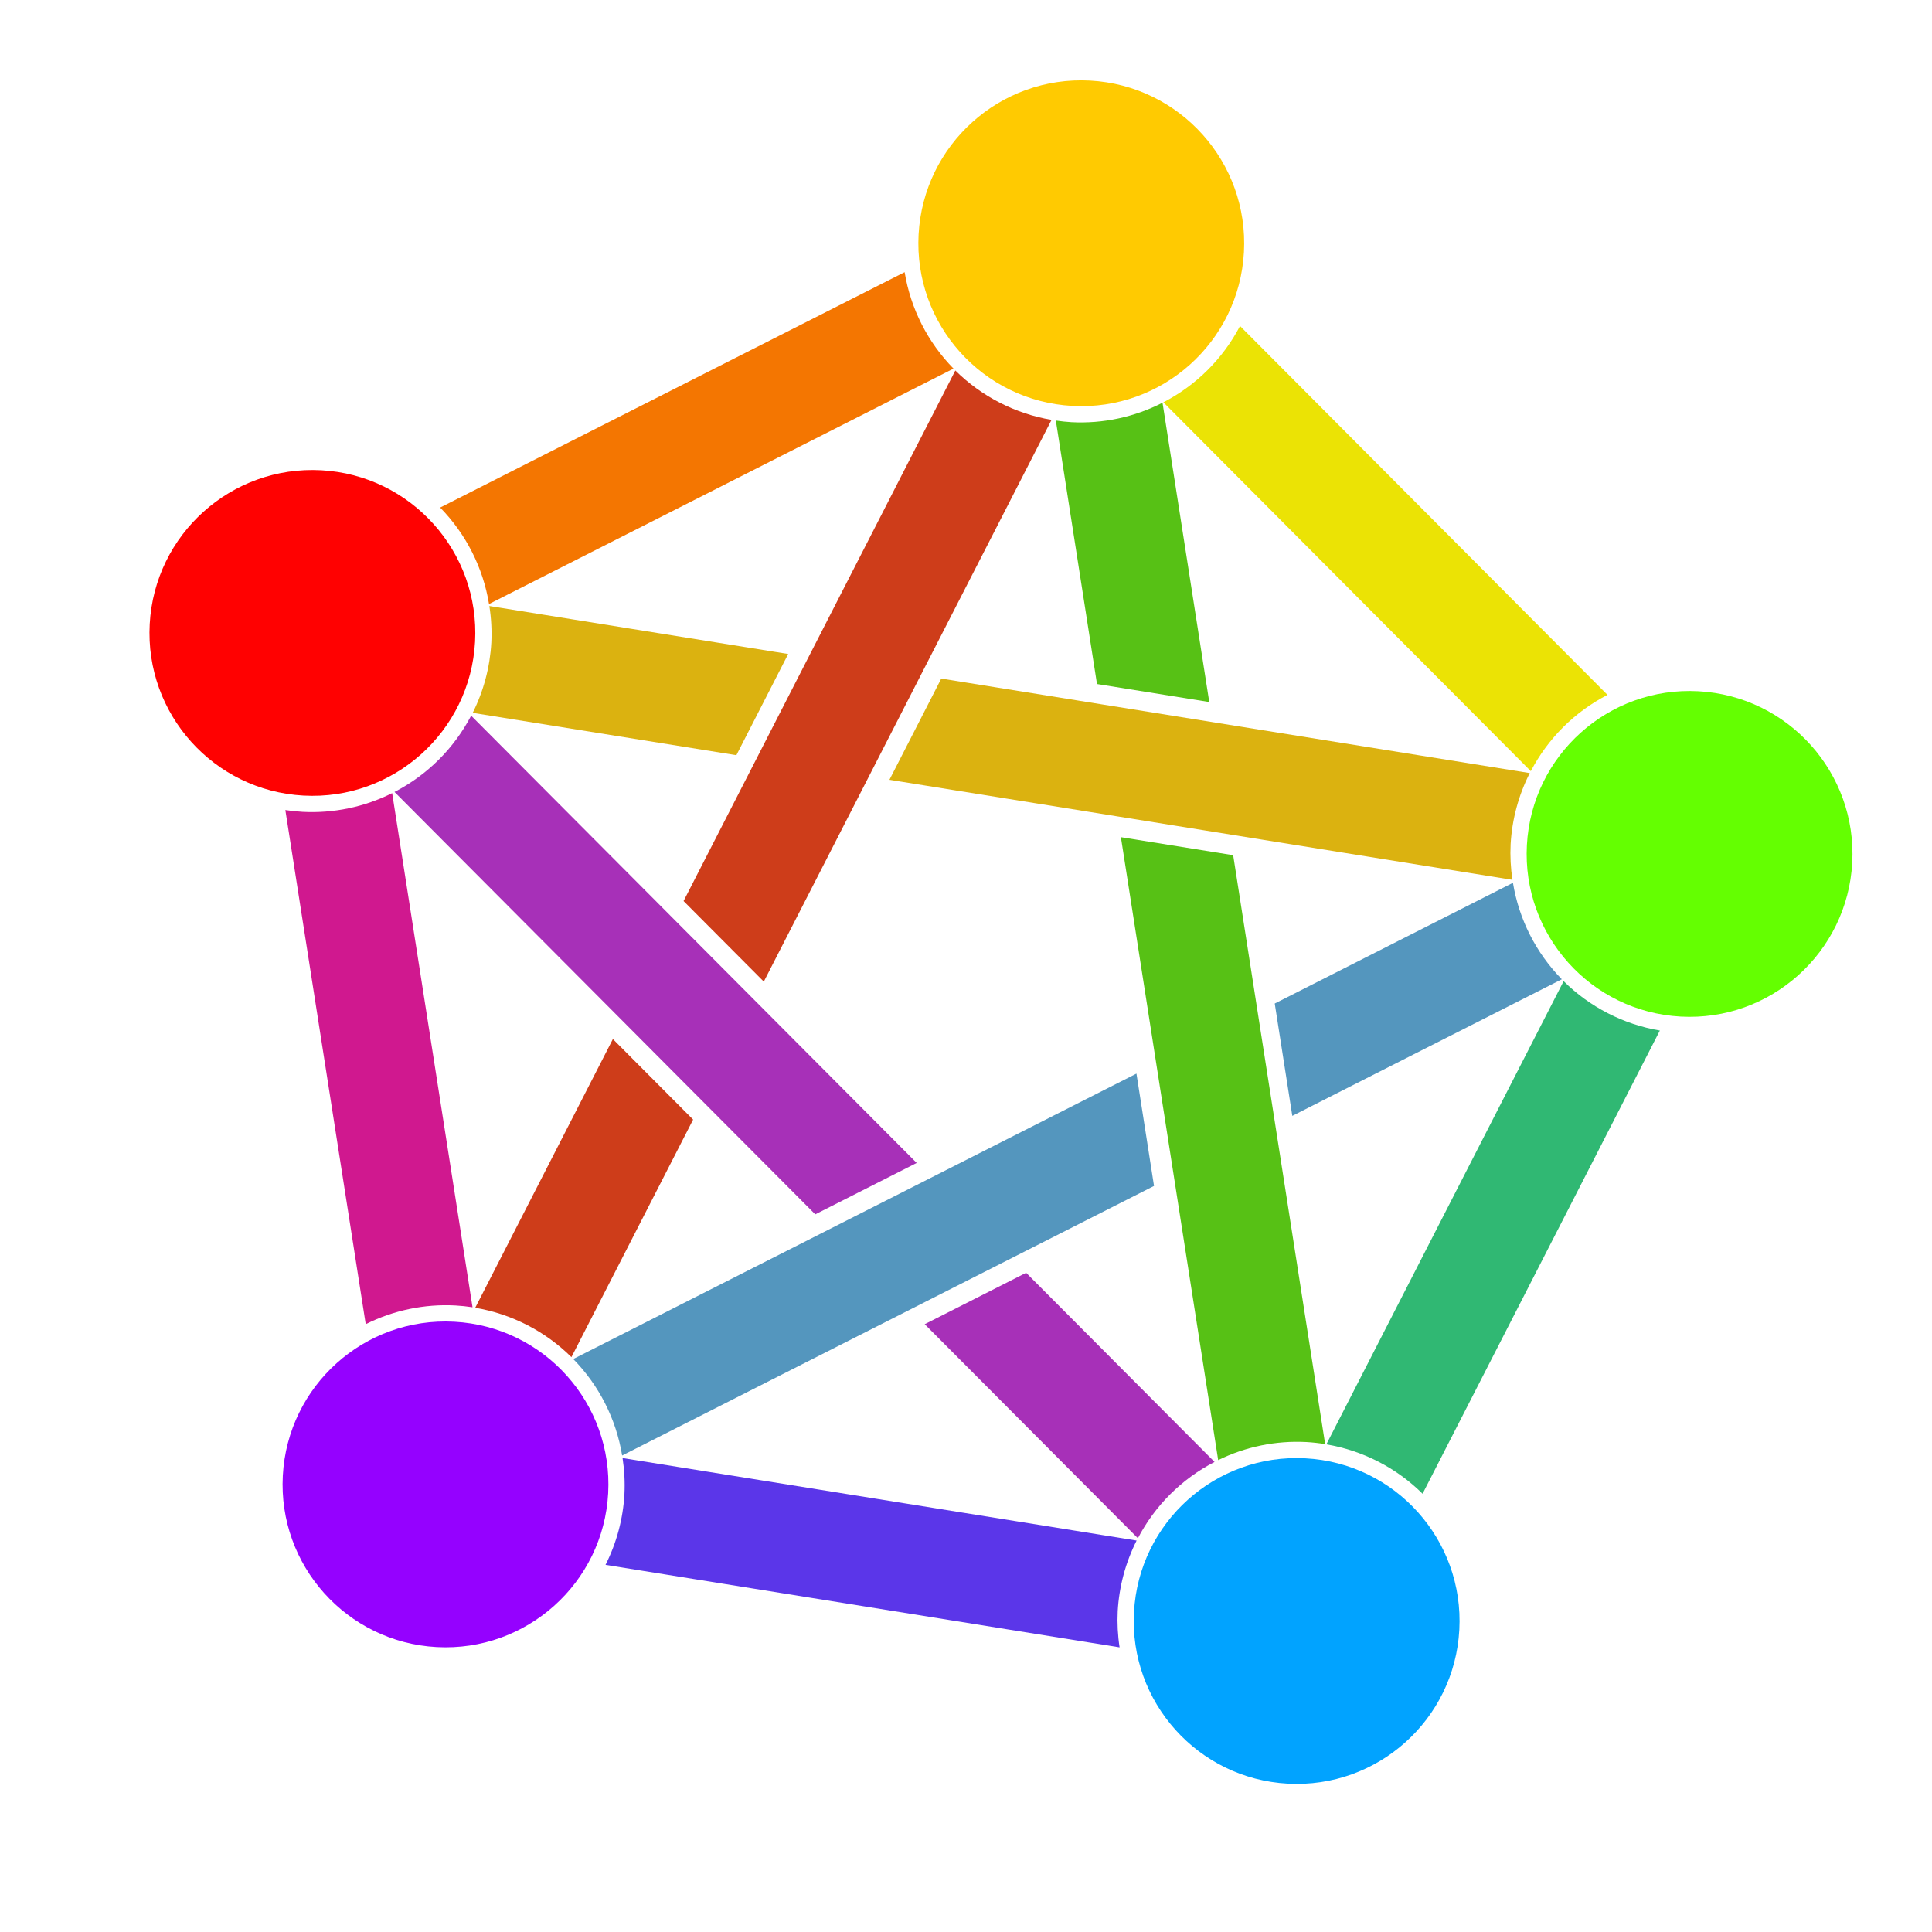
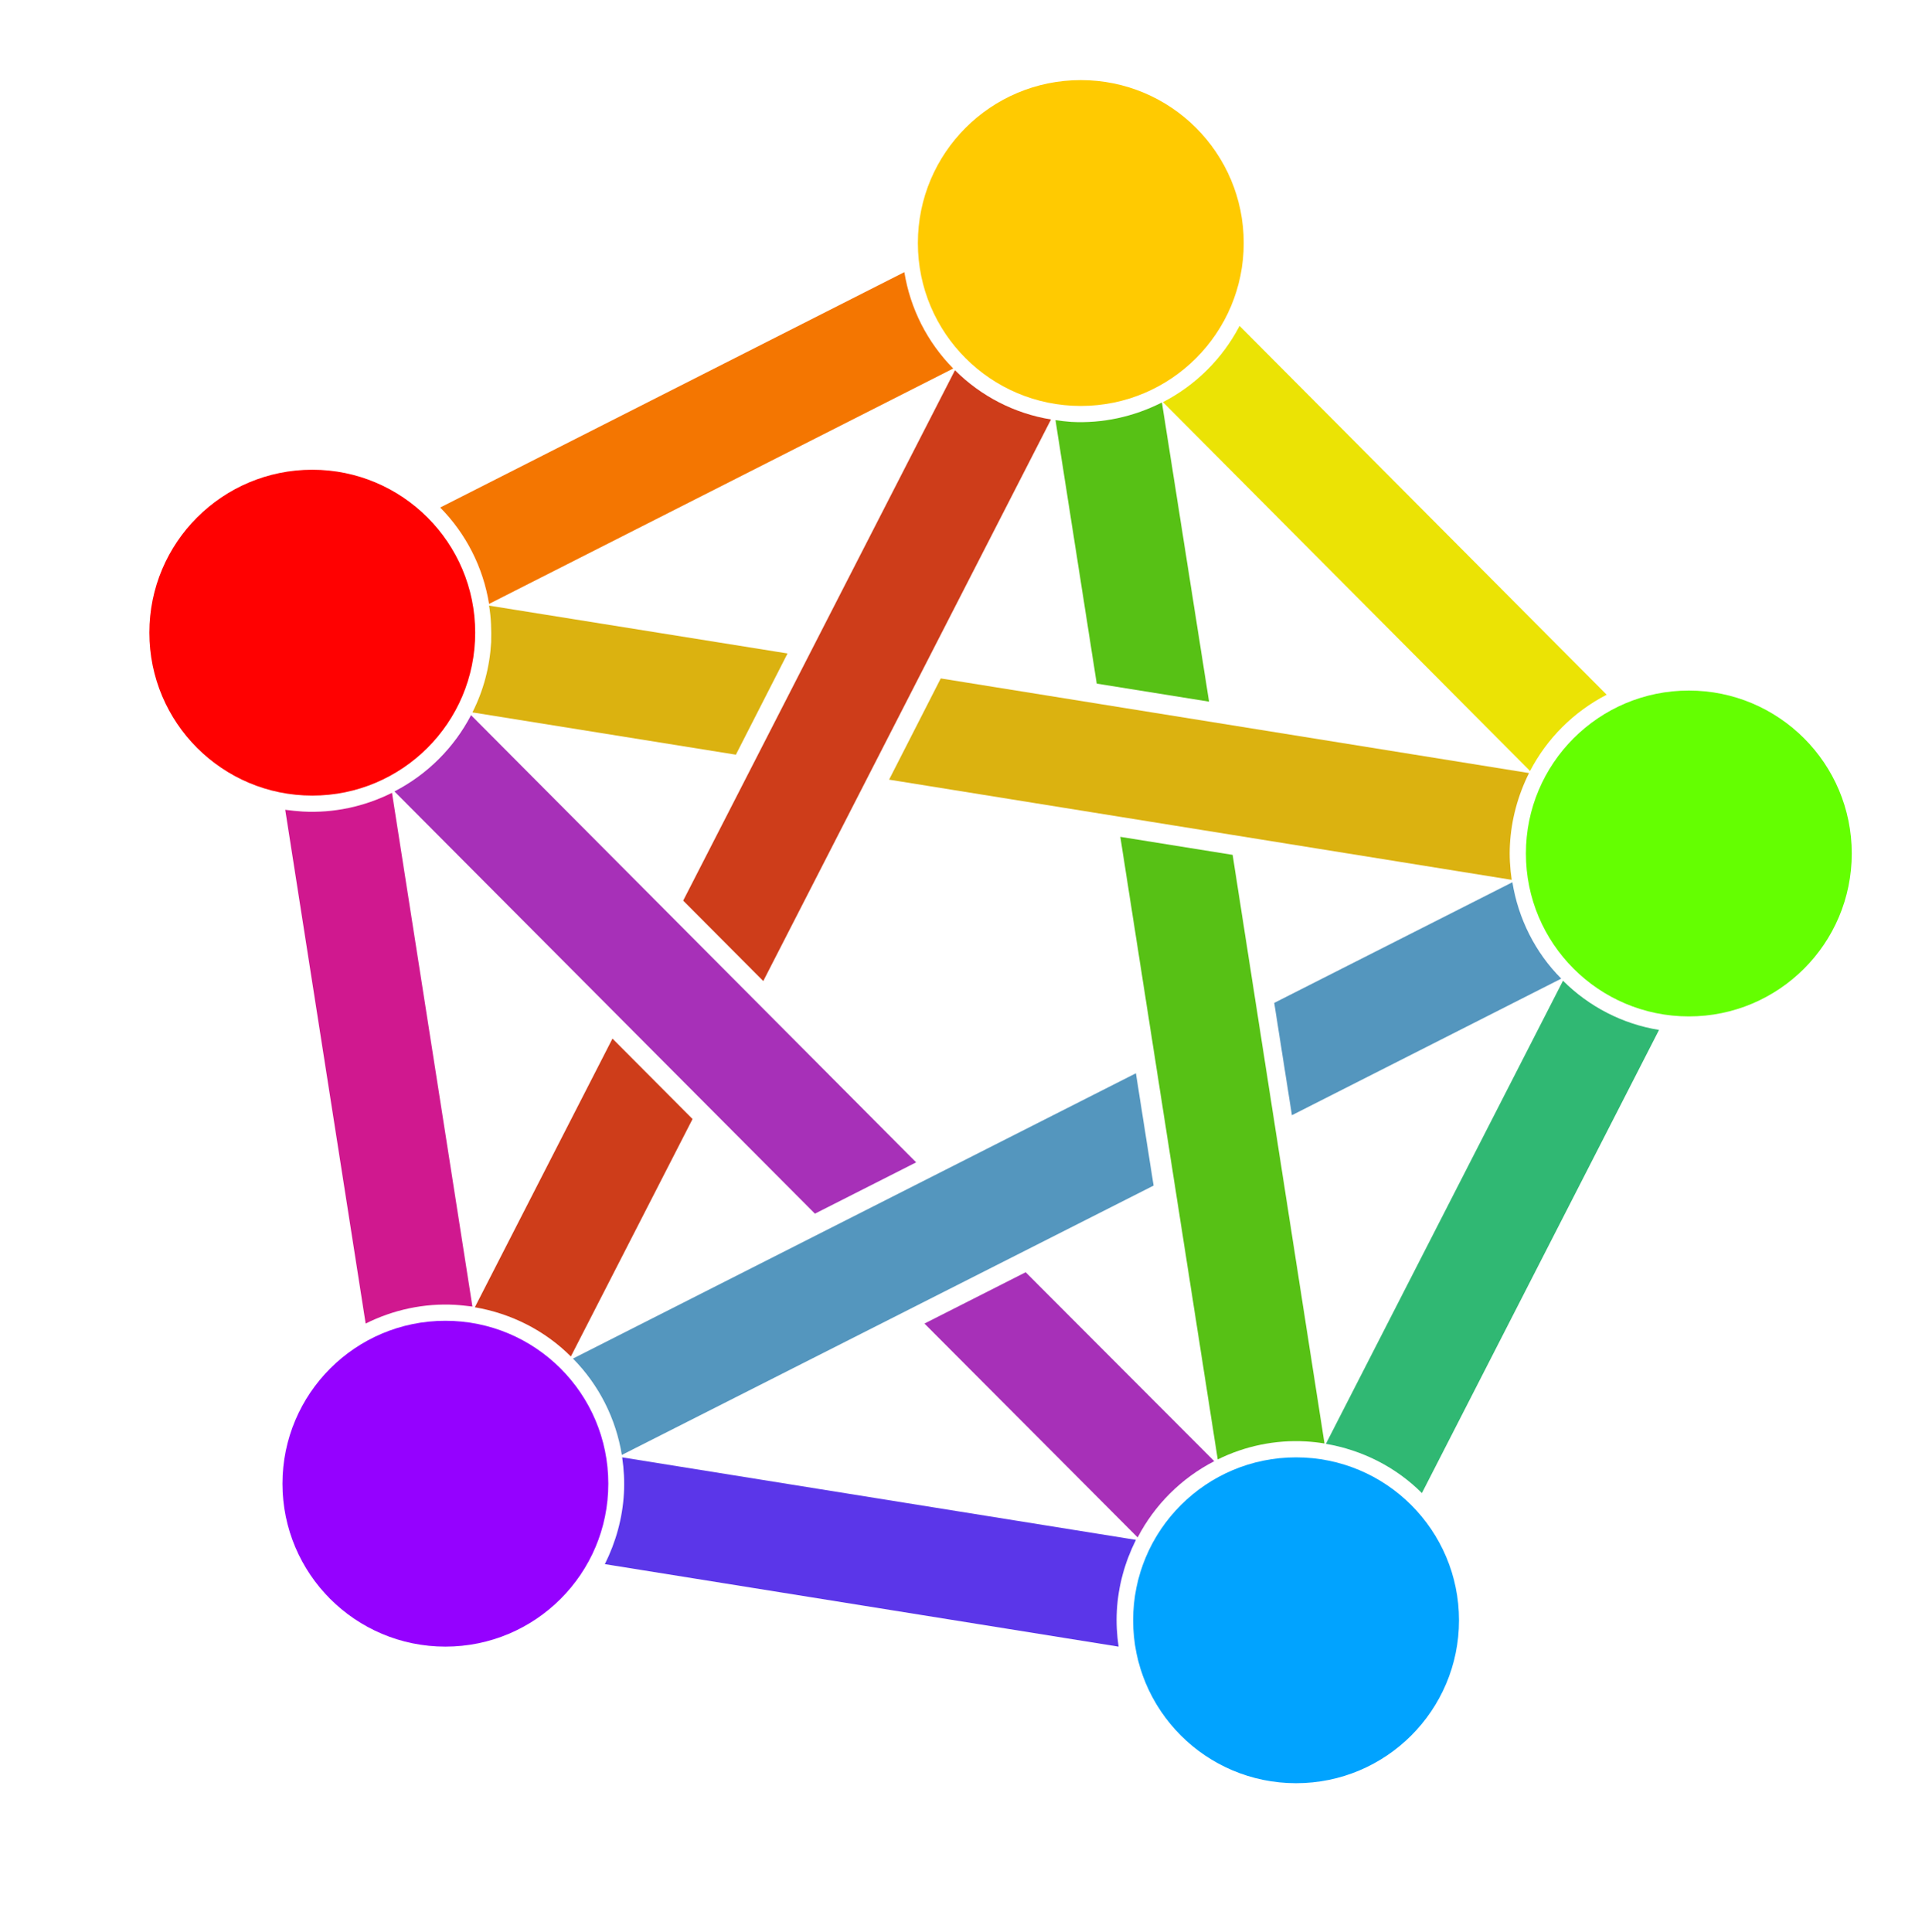
- <svg xmlns="http://www.w3.org/2000/svg" width="196.52mm" height="196.52mm" viewBox="0 0 196.52 196.52" version="1.1" id="svg8">
-   <defs id="defs2" />
-   <g id="layer2" style="display:inline" transform="translate(6.67897,-32.49584)">
-     <path style="color:#000000;font-style:normal;font-variant:normal;font-weight:normal;font-stretch:normal;font-size:medium;line-height:normal;font-family:sans-serif;font-variant-ligatures:normal;font-variant-position:normal;font-variant-caps:normal;font-variant-numeric:normal;font-variant-alternates:normal;font-feature-settings:normal;text-indent:0;text-align:start;text-decoration:none;text-decoration-line:none;text-decoration-style:solid;text-decoration-color:#000000;letter-spacing:normal;word-spacing:normal;text-transform:none;writing-mode:lr-tb;direction:ltr;text-orientation:mixed;dominant-baseline:auto;baseline-shift:baseline;text-anchor:start;white-space:normal;shape-padding:0;clip-rule:nonzero;display:inline;overflow:visible;visibility:visible;opacity:1;isolation:auto;mix-blend-mode:normal;color-interpolation:sRGB;color-interpolation-filters:linearRGB;solid-color:#000000;solid-opacity:1;vector-effect:none;fill:#a730b8;fill-opacity:1;fill-rule:nonzero;stroke:none;stroke-width:41.575;stroke-linecap:butt;stroke-linejoin:miter;stroke-miterlimit:4;stroke-dasharray:none;stroke-dashoffset:0;stroke-opacity:1;color-rendering:auto;image-rendering:auto;shape-rendering:auto;text-rendering:auto;enable-background:accumulate" d="m 181.131,275.137 a 68.892,68.892 0 0 1 -29.465,29.328 l 161.758,162.389 38.998,-19.764 z m 213.363,214.188 -38.998,19.764 81.963,82.283 a 68.892,68.892 0 0 1 29.471,-29.332 z" transform="matrix(0.2645833,0,0,0.2645833,-6.67897,32.49584)" id="path9722" />
-     <path style="color:#000000;font-style:normal;font-variant:normal;font-weight:normal;font-stretch:normal;font-size:medium;line-height:normal;font-family:sans-serif;font-variant-ligatures:normal;font-variant-position:normal;font-variant-caps:normal;font-variant-numeric:normal;font-variant-alternates:normal;font-feature-settings:normal;text-indent:0;text-align:start;text-decoration:none;text-decoration-line:none;text-decoration-style:solid;text-decoration-color:#000000;letter-spacing:normal;word-spacing:normal;text-transform:none;writing-mode:lr-tb;direction:ltr;text-orientation:mixed;dominant-baseline:auto;baseline-shift:baseline;text-anchor:start;white-space:normal;shape-padding:0;clip-rule:nonzero;display:inline;overflow:visible;visibility:visible;opacity:1;isolation:auto;mix-blend-mode:normal;color-interpolation:sRGB;color-interpolation-filters:linearRGB;solid-color:#000000;solid-opacity:1;vector-effect:none;fill:#5496be;fill-opacity:1;fill-rule:nonzero;stroke:none;stroke-width:41.575;stroke-linecap:butt;stroke-linejoin:miter;stroke-miterlimit:4;stroke-dasharray:none;stroke-dashoffset:0;stroke-opacity:1;color-rendering:auto;image-rendering:auto;shape-rendering:auto;text-rendering:auto;enable-background:accumulate" d="m 581.646,339.391 -91.576,46.41 6.752,43.189 103.615,-52.514 A 68.892,68.892 0 0 1 581.646,339.391 Z M 436.908,412.742 220.383,522.477 a 68.892,68.892 0 0 1 18.795,37.09 L 443.66,455.934 Z" transform="matrix(0.2645833,0,0,0.2645833,-6.67897,32.49584)" id="path9729" />
-     <path style="color:#000000;font-style:normal;font-variant:normal;font-weight:normal;font-stretch:normal;font-size:medium;line-height:normal;font-family:sans-serif;font-variant-ligatures:normal;font-variant-position:normal;font-variant-caps:normal;font-variant-numeric:normal;font-variant-alternates:normal;font-feature-settings:normal;text-indent:0;text-align:start;text-decoration:none;text-decoration-line:none;text-decoration-style:solid;text-decoration-color:#000000;letter-spacing:normal;word-spacing:normal;text-transform:none;writing-mode:lr-tb;direction:ltr;text-orientation:mixed;dominant-baseline:auto;baseline-shift:baseline;text-anchor:start;white-space:normal;shape-padding:0;clip-rule:nonzero;display:inline;overflow:visible;visibility:visible;opacity:1;isolation:auto;mix-blend-mode:normal;color-interpolation:sRGB;color-interpolation-filters:linearRGB;solid-color:#000000;solid-opacity:1;vector-effect:none;fill:#ce3d1a;fill-opacity:1;fill-rule:nonzero;stroke:none;stroke-width:41.575;stroke-linecap:butt;stroke-linejoin:miter;stroke-miterlimit:4;stroke-dasharray:none;stroke-dashoffset:0;stroke-opacity:1;color-rendering:auto;image-rendering:auto;shape-rendering:auto;text-rendering:auto;enable-background:accumulate" d="M 367.275,142.438 262.795,346.408 293.643,377.375 404.266,161.418 A 68.892,68.892 0 0 1 367.275,142.438 Z m -131.654,257.021 -52.922,103.314 a 68.892,68.892 0 0 1 36.986,18.979 l 46.781,-91.328 z" transform="matrix(0.2645833,0,0,0.2645833,-6.67897,32.49584)" id="path9713" />
-     <path style="color:#000000;font-style:normal;font-variant:normal;font-weight:normal;font-stretch:normal;font-size:medium;line-height:normal;font-family:sans-serif;font-variant-ligatures:normal;font-variant-position:normal;font-variant-caps:normal;font-variant-numeric:normal;font-variant-alternates:normal;font-feature-settings:normal;text-indent:0;text-align:start;text-decoration:none;text-decoration-line:none;text-decoration-style:solid;text-decoration-color:#000000;letter-spacing:normal;word-spacing:normal;text-transform:none;writing-mode:lr-tb;direction:ltr;text-orientation:mixed;dominant-baseline:auto;baseline-shift:baseline;text-anchor:start;white-space:normal;shape-padding:0;clip-rule:nonzero;display:inline;overflow:visible;visibility:visible;opacity:1;isolation:auto;mix-blend-mode:normal;color-interpolation:sRGB;color-interpolation-filters:linearRGB;solid-color:#000000;solid-opacity:1;vector-effect:none;fill:#d0188f;fill-opacity:1;fill-rule:nonzero;stroke:none;stroke-width:41.575;stroke-linecap:butt;stroke-linejoin:miter;stroke-miterlimit:4;stroke-dasharray:none;stroke-dashoffset:0;stroke-opacity:1;color-rendering:auto;image-rendering:auto;shape-rendering:auto;text-rendering:auto;enable-background:accumulate" d="m 150.768,304.918 a 68.892,68.892 0 0 1 -34.416,7.195 68.892,68.892 0 0 1 -6.65,-0.695 l 30.902,197.662 a 68.892,68.892 0 0 1 34.416,-7.195 68.892,68.892 0 0 1 6.646,0.695 z" transform="matrix(0.2645833,0,0,0.2645833,-6.67897,32.49584)" id="path1015" />
-     <path style="color:#000000;font-style:normal;font-variant:normal;font-weight:normal;font-stretch:normal;font-size:medium;line-height:normal;font-family:sans-serif;font-variant-ligatures:normal;font-variant-position:normal;font-variant-caps:normal;font-variant-numeric:normal;font-variant-alternates:normal;font-feature-settings:normal;text-indent:0;text-align:start;text-decoration:none;text-decoration-line:none;text-decoration-style:solid;text-decoration-color:#000000;letter-spacing:normal;word-spacing:normal;text-transform:none;writing-mode:lr-tb;direction:ltr;text-orientation:mixed;dominant-baseline:auto;baseline-shift:baseline;text-anchor:start;white-space:normal;shape-padding:0;clip-rule:nonzero;display:inline;overflow:visible;visibility:visible;opacity:1;isolation:auto;mix-blend-mode:normal;color-interpolation:sRGB;color-interpolation-filters:linearRGB;solid-color:#000000;solid-opacity:1;vector-effect:none;fill:#5b36e9;fill-opacity:1;fill-rule:nonzero;stroke:none;stroke-width:41.575;stroke-linecap:butt;stroke-linejoin:miter;stroke-miterlimit:4;stroke-dasharray:none;stroke-dashoffset:0;stroke-opacity:1;color-rendering:auto;image-rendering:auto;shape-rendering:auto;text-rendering:auto;enable-background:accumulate" d="m 239.342,560.545 a 68.892,68.892 0 0 1 0.721,13.877 68.892,68.892 0 0 1 -7.268,27.18 l 197.629,31.713 a 68.892,68.892 0 0 1 -0.723,-13.879 68.892,68.892 0 0 1 7.27,-27.178 z" transform="matrix(0.2645833,0,0,0.2645833,-6.67897,32.49584)" id="path1674" />
-     <path style="color:#000000;font-style:normal;font-variant:normal;font-weight:normal;font-stretch:normal;font-size:medium;line-height:normal;font-family:sans-serif;font-variant-ligatures:normal;font-variant-position:normal;font-variant-caps:normal;font-variant-numeric:normal;font-variant-alternates:normal;font-feature-settings:normal;text-indent:0;text-align:start;text-decoration:none;text-decoration-line:none;text-decoration-style:solid;text-decoration-color:#000000;letter-spacing:normal;word-spacing:normal;text-transform:none;writing-mode:lr-tb;direction:ltr;text-orientation:mixed;dominant-baseline:auto;baseline-shift:baseline;text-anchor:start;white-space:normal;shape-padding:0;clip-rule:nonzero;display:inline;overflow:visible;visibility:visible;opacity:1;isolation:auto;mix-blend-mode:normal;color-interpolation:sRGB;color-interpolation-filters:linearRGB;solid-color:#000000;solid-opacity:1;vector-effect:none;fill:#30b873;fill-opacity:1;fill-rule:nonzero;stroke:none;stroke-width:41.575;stroke-linecap:butt;stroke-linejoin:miter;stroke-miterlimit:4;stroke-dasharray:none;stroke-dashoffset:0;stroke-opacity:1;color-rendering:auto;image-rendering:auto;shape-rendering:auto;text-rendering:auto;enable-background:accumulate" d="m 601.133,377.199 -91.219,178.082 a 68.892,68.892 0 0 1 36.994,18.982 L 638.125,396.184 a 68.892,68.892 0 0 1 -36.992,-18.984 z" transform="matrix(0.2645833,0,0,0.2645833,-6.67897,32.49584)" id="path1676" />
-     <path style="color:#000000;font-style:normal;font-variant:normal;font-weight:normal;font-stretch:normal;font-size:medium;line-height:normal;font-family:sans-serif;font-variant-ligatures:normal;font-variant-position:normal;font-variant-caps:normal;font-variant-numeric:normal;font-variant-alternates:normal;font-feature-settings:normal;text-indent:0;text-align:start;text-decoration:none;text-decoration-line:none;text-decoration-style:solid;text-decoration-color:#000000;letter-spacing:normal;word-spacing:normal;text-transform:none;writing-mode:lr-tb;direction:ltr;text-orientation:mixed;dominant-baseline:auto;baseline-shift:baseline;text-anchor:start;white-space:normal;shape-padding:0;clip-rule:nonzero;display:inline;overflow:visible;visibility:visible;opacity:1;isolation:auto;mix-blend-mode:normal;color-interpolation:sRGB;color-interpolation-filters:linearRGB;solid-color:#000000;solid-opacity:1;vector-effect:none;fill:#ebe305;fill-opacity:1;fill-rule:nonzero;stroke:none;stroke-width:41.575;stroke-linecap:butt;stroke-linejoin:miter;stroke-miterlimit:4;stroke-dasharray:none;stroke-dashoffset:0;stroke-opacity:1;color-rendering:auto;image-rendering:auto;shape-rendering:auto;text-rendering:auto;enable-background:accumulate" d="m 476.723,125.33 a 68.892,68.892 0 0 1 -29.471,29.332 l 141.266,141.811 a 68.892,68.892 0 0 1 29.469,-29.332 z" transform="matrix(0.2645833,0,0,0.2645833,-6.67897,32.49584)" id="path1678" />
-     <path style="color:#000000;font-style:normal;font-variant:normal;font-weight:normal;font-stretch:normal;font-size:medium;line-height:normal;font-family:sans-serif;font-variant-ligatures:normal;font-variant-position:normal;font-variant-caps:normal;font-variant-numeric:normal;font-variant-alternates:normal;font-feature-settings:normal;text-indent:0;text-align:start;text-decoration:none;text-decoration-line:none;text-decoration-style:solid;text-decoration-color:#000000;letter-spacing:normal;word-spacing:normal;text-transform:none;writing-mode:lr-tb;direction:ltr;text-orientation:mixed;dominant-baseline:auto;baseline-shift:baseline;text-anchor:start;white-space:normal;shape-padding:0;clip-rule:nonzero;display:inline;overflow:visible;visibility:visible;opacity:1;isolation:auto;mix-blend-mode:normal;color-interpolation:sRGB;color-interpolation-filters:linearRGB;solid-color:#000000;solid-opacity:1;vector-effect:none;fill:#f47601;fill-opacity:1;fill-rule:nonzero;stroke:none;stroke-width:41.575;stroke-linecap:butt;stroke-linejoin:miter;stroke-miterlimit:4;stroke-dasharray:none;stroke-dashoffset:0;stroke-opacity:1;color-rendering:auto;image-rendering:auto;shape-rendering:auto;text-rendering:auto;enable-background:accumulate" d="m 347.787,104.631 -178.576,90.498 a 68.892,68.892 0 0 1 18.793,37.086 l 178.574,-90.502 a 68.892,68.892 0 0 1 -18.791,-37.082 z" transform="matrix(0.2645833,0,0,0.2645833,-6.67897,32.49584)" id="path1680" />
-     <path style="color:#000000;font-style:normal;font-variant:normal;font-weight:normal;font-stretch:normal;font-size:medium;line-height:normal;font-family:sans-serif;font-variant-ligatures:normal;font-variant-position:normal;font-variant-caps:normal;font-variant-numeric:normal;font-variant-alternates:normal;font-feature-settings:normal;text-indent:0;text-align:start;text-decoration:none;text-decoration-line:none;text-decoration-style:solid;text-decoration-color:#000000;letter-spacing:normal;word-spacing:normal;text-transform:none;writing-mode:lr-tb;direction:ltr;text-orientation:mixed;dominant-baseline:auto;baseline-shift:baseline;text-anchor:start;white-space:normal;shape-padding:0;clip-rule:nonzero;display:inline;overflow:visible;visibility:visible;opacity:1;isolation:auto;mix-blend-mode:normal;color-interpolation:sRGB;color-interpolation-filters:linearRGB;solid-color:#000000;solid-opacity:1;vector-effect:none;fill:#57c115;fill-opacity:1;fill-rule:nonzero;stroke:none;stroke-width:41.575;stroke-linecap:butt;stroke-linejoin:miter;stroke-miterlimit:4;stroke-dasharray:none;stroke-dashoffset:0;stroke-opacity:1;color-rendering:auto;image-rendering:auto;shape-rendering:auto;text-rendering:auto;enable-background:accumulate" d="m 446.926,154.826 a 68.892,68.892 0 0 1 -34.982,7.482 68.892,68.892 0 0 1 -6.029,-0.633 l 15.818,101.291 43.162,6.926 z m -16,167.027 37.4,239.482 a 68.892,68.892 0 0 1 33.914,-6.943 68.892,68.892 0 0 1 7.207,0.791 L 474.09,328.777 Z" transform="matrix(0.2645833,0,0,0.2645833,-6.67897,32.49584)" id="path9758" />
-     <path style="color:#000000;font-style:normal;font-variant:normal;font-weight:normal;font-stretch:normal;font-size:medium;line-height:normal;font-family:sans-serif;font-variant-ligatures:normal;font-variant-position:normal;font-variant-caps:normal;font-variant-numeric:normal;font-variant-alternates:normal;font-feature-settings:normal;text-indent:0;text-align:start;text-decoration:none;text-decoration-line:none;text-decoration-style:solid;text-decoration-color:#000000;letter-spacing:normal;word-spacing:normal;text-transform:none;writing-mode:lr-tb;direction:ltr;text-orientation:mixed;dominant-baseline:auto;baseline-shift:baseline;text-anchor:start;white-space:normal;shape-padding:0;clip-rule:nonzero;display:inline;overflow:visible;visibility:visible;opacity:1;isolation:auto;mix-blend-mode:normal;color-interpolation:sRGB;color-interpolation-filters:linearRGB;solid-color:#000000;solid-opacity:1;vector-effect:none;fill:#dbb210;fill-opacity:1;fill-rule:nonzero;stroke:none;stroke-width:41.575;stroke-linecap:butt;stroke-linejoin:miter;stroke-miterlimit:4;stroke-dasharray:none;stroke-dashoffset:0;stroke-opacity:1;color-rendering:auto;image-rendering:auto;shape-rendering:auto;text-rendering:auto;enable-background:accumulate" d="m 188.131,232.975 a 68.892,68.892 0 0 1 0.758,14.096 68.892,68.892 0 0 1 -7.16,26.982 l 101.369,16.281 19.924,-38.908 z m 173.736,27.9 -19.926,38.912 239.514,38.467 a 68.892,68.892 0 0 1 -0.695,-13.719 68.892,68.892 0 0 1 7.35,-27.324 z" transform="matrix(0.2645833,0,0,0.2645833,-6.67897,32.49584)" id="path9760" />
+ <svg xmlns="http://www.w3.org/2000/svg" version="1.1" id="svg8" x="0px" y="0px" viewBox="0 0 557.1 557.1" style="enable-background:new 0 0 557.1 557.1;" xml:space="preserve">
+   <style type="text/css">
+ 	.st0{fill:#A730B8;}
+ 	.st1{fill:#5496BE;}
+ 	.st2{fill:#CE3D1A;}
+ 	.st3{fill:#D0188F;}
+ 	.st4{fill:#5B36E9;}
+ 	.st5{fill:#30B873;}
+ 	.st6{fill:#EBE305;}
+ 	.st7{fill:#F47601;}
+ 	.st8{fill:#57C115;}
+ 	.st9{fill:#DBB210;}
+ 	.st10{fill:#FFCA00;fill-opacity:0.996;}
+ 	.st11{fill:#64FF00;fill-opacity:0.996;}
+ 	.st12{fill:#00A3FF;fill-opacity:0.996;}
+ 	.st13{fill:#9500FF;fill-opacity:0.996;}
+ 	.st14{fill:#FF0000;fill-opacity:0.996;}
+ </style>
+   <g id="layer2" transform="translate(6.67897,-32.49584)">
+     <path id="path9722" class="st0" d="M129.2,238.8c-4.9,9.4-12.6,17.1-22.1,22l121.3,121.8   l29.2-14.8L129.2,238.8z M289.2,399.5l-29.2,14.8l61.5,61.7c4.9-9.4,12.6-17.1,22.1-22L289.2,399.5z" />
+     <path id="path9729" class="st1" d="M429.6,287l-68.7,34.8l5.1,32.4l77.7-39.4   C436.2,307.3,431.3,297.5,429.6,287z M321,342.1l-162.4,82.3c7.5,7.6,12.4,17.3,14.1,27.8l153.4-77.7L321,342.1z" />
+     <path id="path9713" class="st2" d="M268.8,139.3l-78.4,153l23.1,23.2l83-162   C286,151.8,276.3,146.8,268.8,139.3z M170,332.1l-39.7,77.5c10.5,1.8,20.2,6.7,27.7,14.2l35.1-68.5L170,332.1z" />
+     <path id="path1015" class="st3" d="M106.4,261.2c-8,4-16.9,5.9-25.8,5.4c-1.7-0.1-3.3-0.3-5-0.5   l23.2,148.2c8-4,16.9-5.9,25.8-5.4c1.7,0.1,3.3,0.3,5,0.5L106.4,261.2z" />
+     <path id="path1674" class="st4" d="M172.8,452.9c0.5,3.4,0.7,6.9,0.5,10.4   c-0.4,7.1-2.3,14-5.5,20.4l148.2,23.8c-0.5-3.4-0.7-6.9-0.5-10.4c0.4-7.1,2.3-14,5.5-20.4L172.8,452.9z" />
+     <path id="path1676" class="st5" d="M444.2,315.4L375.8,449c10.5,1.8,20.2,6.7,27.7,14.2   l68.4-133.6C461.4,327.9,451.7,322.9,444.2,315.4z" />
+     <path id="path1678" class="st6" d="M350.9,126.5c-4.9,9.4-12.6,17.1-22.1,22l105.9,106.4   c4.9-9.4,12.6-17.1,22.1-22L350.9,126.5z" />
+     <path id="path1680" class="st7" d="M254.2,111l-133.9,67.9c7.5,7.6,12.4,17.3,14.1,27.8   l133.9-67.9C260.8,131.2,255.9,121.5,254.2,111z" />
+     <path id="path9758" class="st8" d="M328.5,148.6c-8.1,4.1-17.1,6.1-26.2,5.6   c-1.5-0.1-3-0.3-4.5-0.5l11.9,76l32.4,5.2L328.5,148.6z M316.5,273.9l28.1,179.6c7.9-3.9,16.7-5.7,25.4-5.2   c1.8,0.1,3.6,0.3,5.4,0.6l-26.5-169.8L316.5,273.9z" />
+     <path id="path9760" class="st9" d="M134.4,207.2c0.6,3.5,0.7,7,0.6,10.6   c-0.4,7-2.2,13.9-5.4,20.2l76,12.2l14.9-29.2L134.4,207.2z M264.7,228.2l-14.9,29.2l179.6,28.9c-0.5-3.4-0.7-6.9-0.5-10.3   c0.4-7.1,2.3-14.1,5.5-20.5L264.7,228.2z" />
  </g>
-   <g id="layer3" style="display:inline;opacity:1" transform="translate(6.67897,-32.49584)">
-     <circle style="fill:#ffca00;fill-opacity:0.996;stroke:none;stroke-width:0.265;stroke-opacity:0.961" id="path817" cx="106.266" cy="51.536" r="16.571" transform="rotate(3.117817)" />
-     <circle id="path819" style="fill:#64ff00;fill-opacity:0.996;stroke:none;stroke-width:0.265;stroke-opacity:0.961" cx="171.428" cy="110.193" r="16.571" transform="rotate(3.117817)" />
-     <circle id="path823" style="fill:#00a3ff;fill-opacity:0.996;stroke:none;stroke-width:0.265;stroke-opacity:0.961" cx="135.764" cy="190.277" r="16.571" transform="rotate(3.117817)" />
-     <circle style="fill:#9500ff;fill-opacity:0.996;stroke:none;stroke-width:0.265;stroke-opacity:0.961" id="path825" cx="48.559" cy="181.114" r="16.571" transform="rotate(3.117817)" />
-     <circle id="path827" style="fill:#ff0000;fill-opacity:0.996;stroke:none;stroke-width:0.265;stroke-opacity:0.961" cx="30.329" cy="95.367" r="16.571" transform="rotate(3.117817)" />
+   <g id="layer3" transform="translate(6.67897,-32.49584)">
+     <circle id="path817" class="st10" cx="305.1" cy="102.6" r="47" />
+     <circle id="path819" class="st11" cx="480.5" cy="278.7" r="47" />
+     <circle id="path823" class="st12" cx="367.2" cy="499.9" r="47" />
+     <circle id="path825" class="st13" cx="121.8" cy="460.5" r="47" />
+     <circle id="path827" class="st14" cx="83.4" cy="215" r="47" />
  </g>
</svg>
